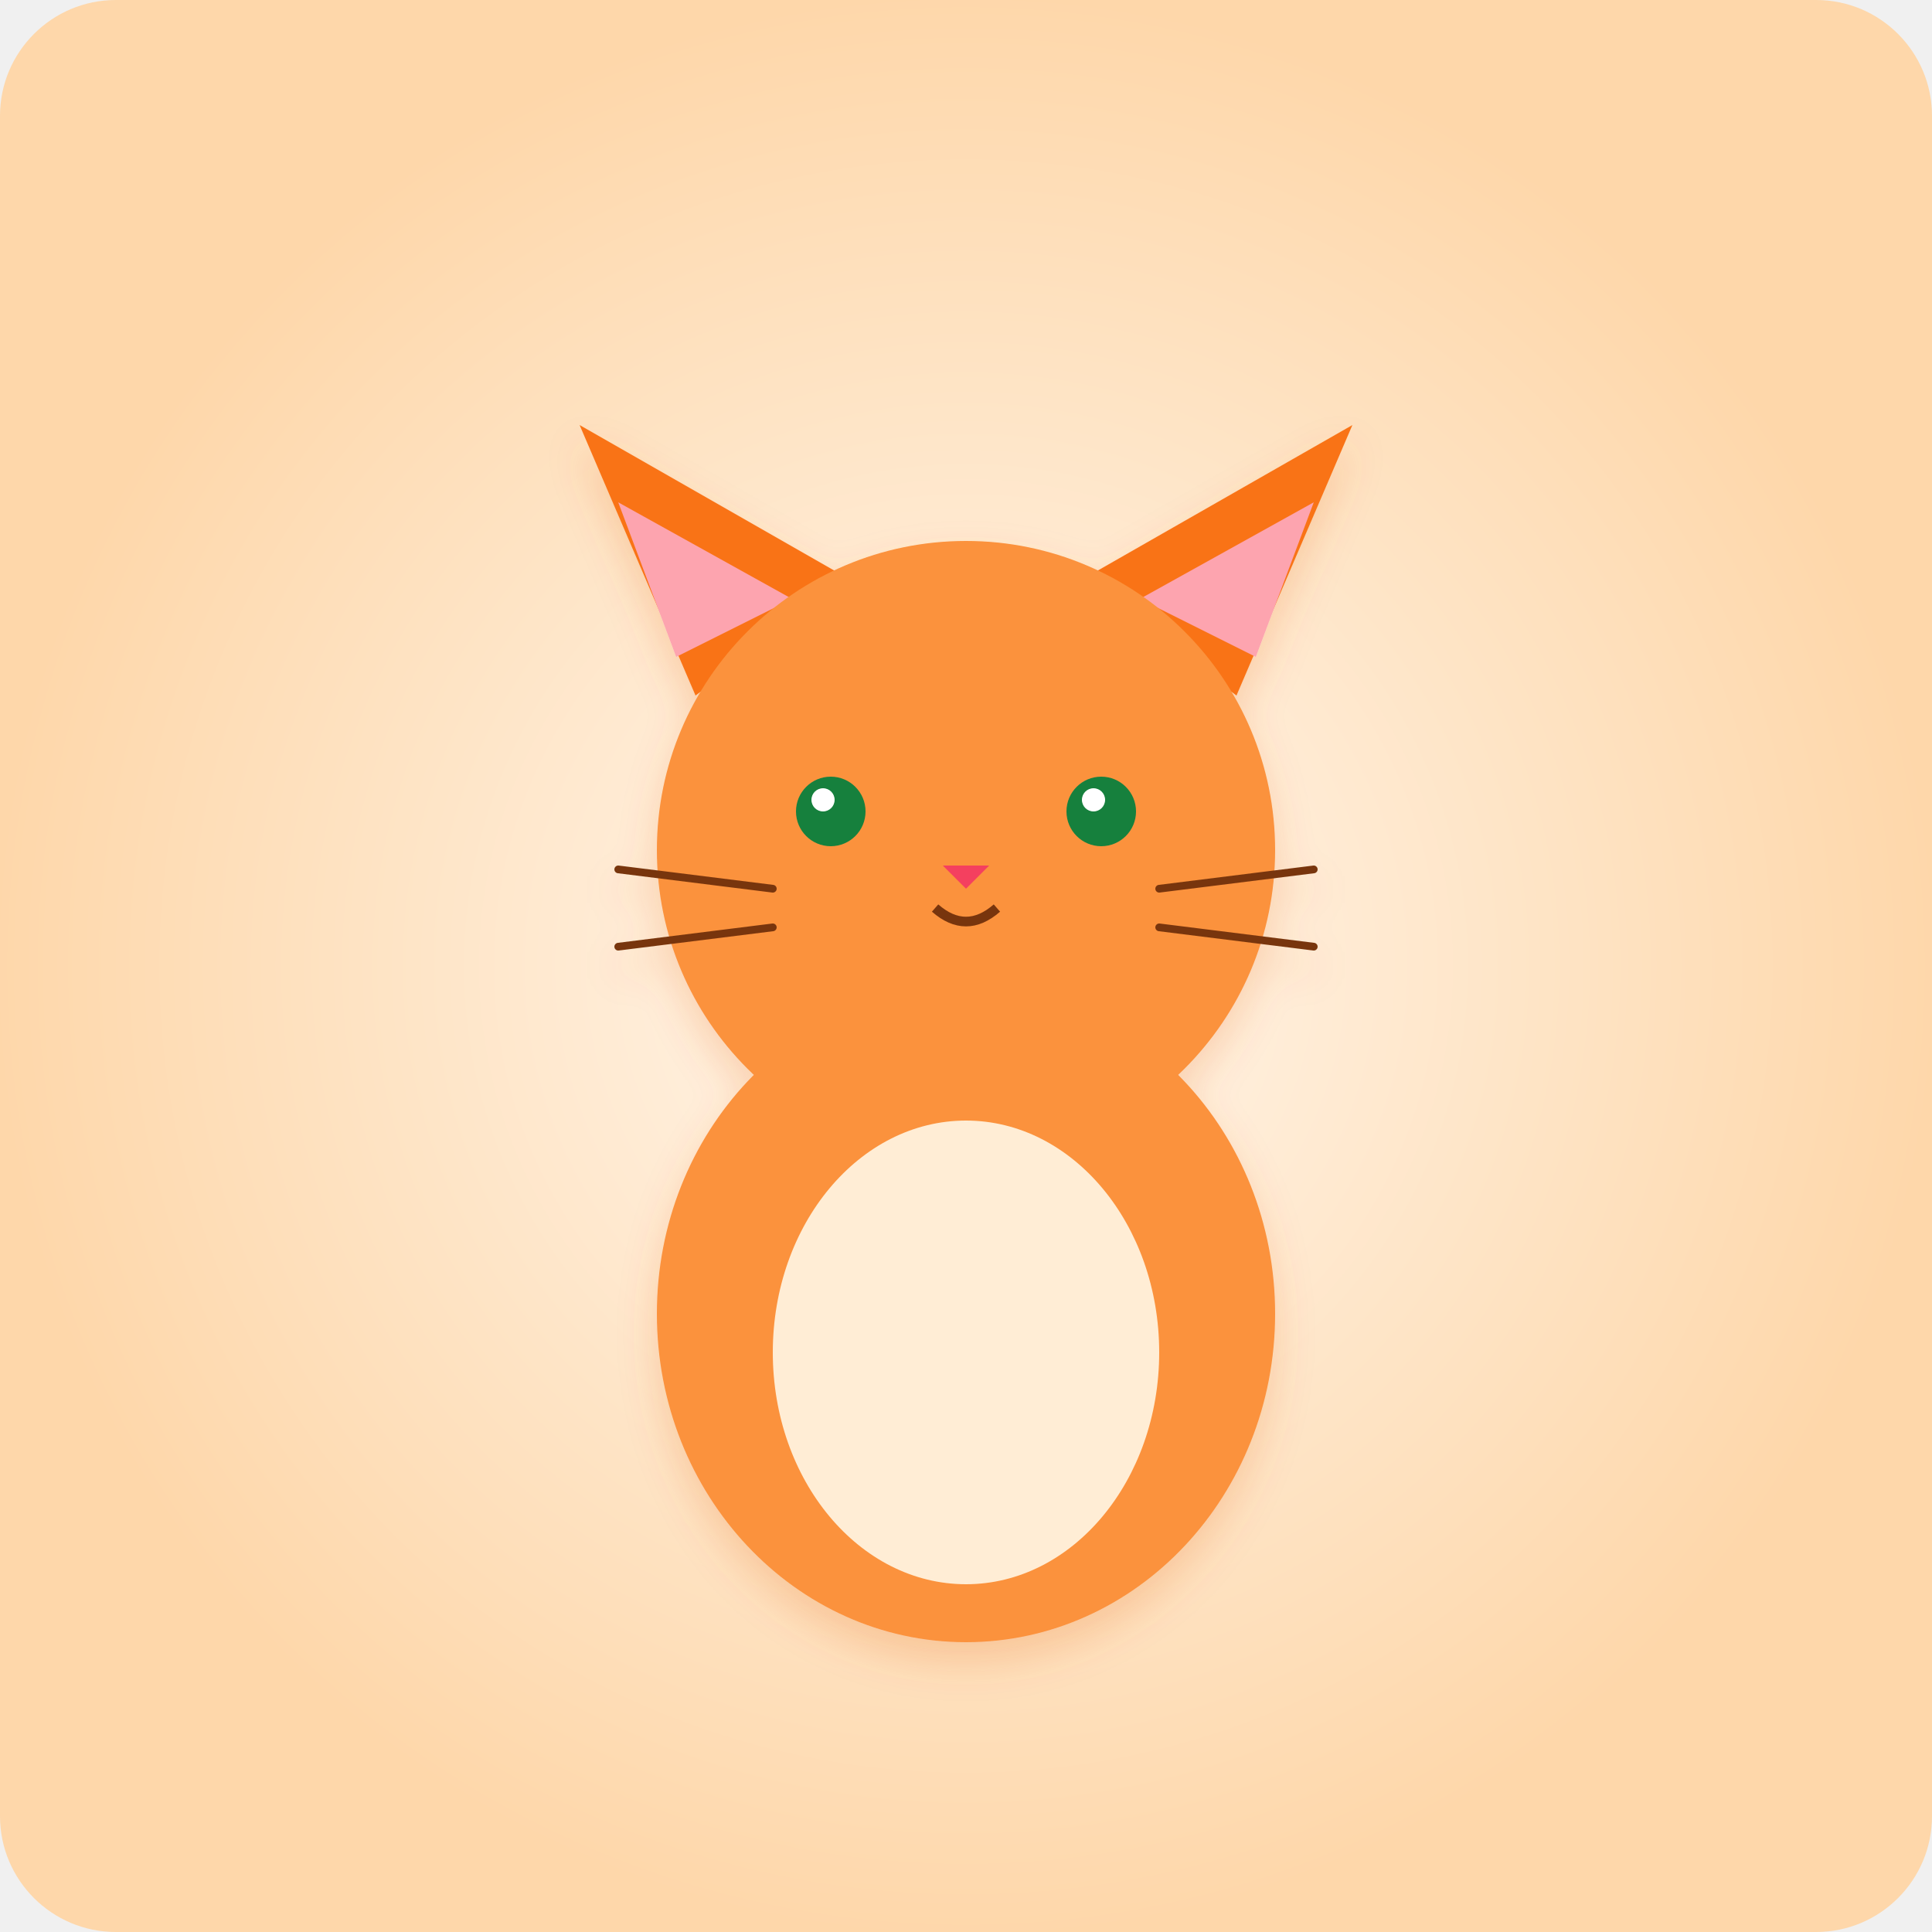
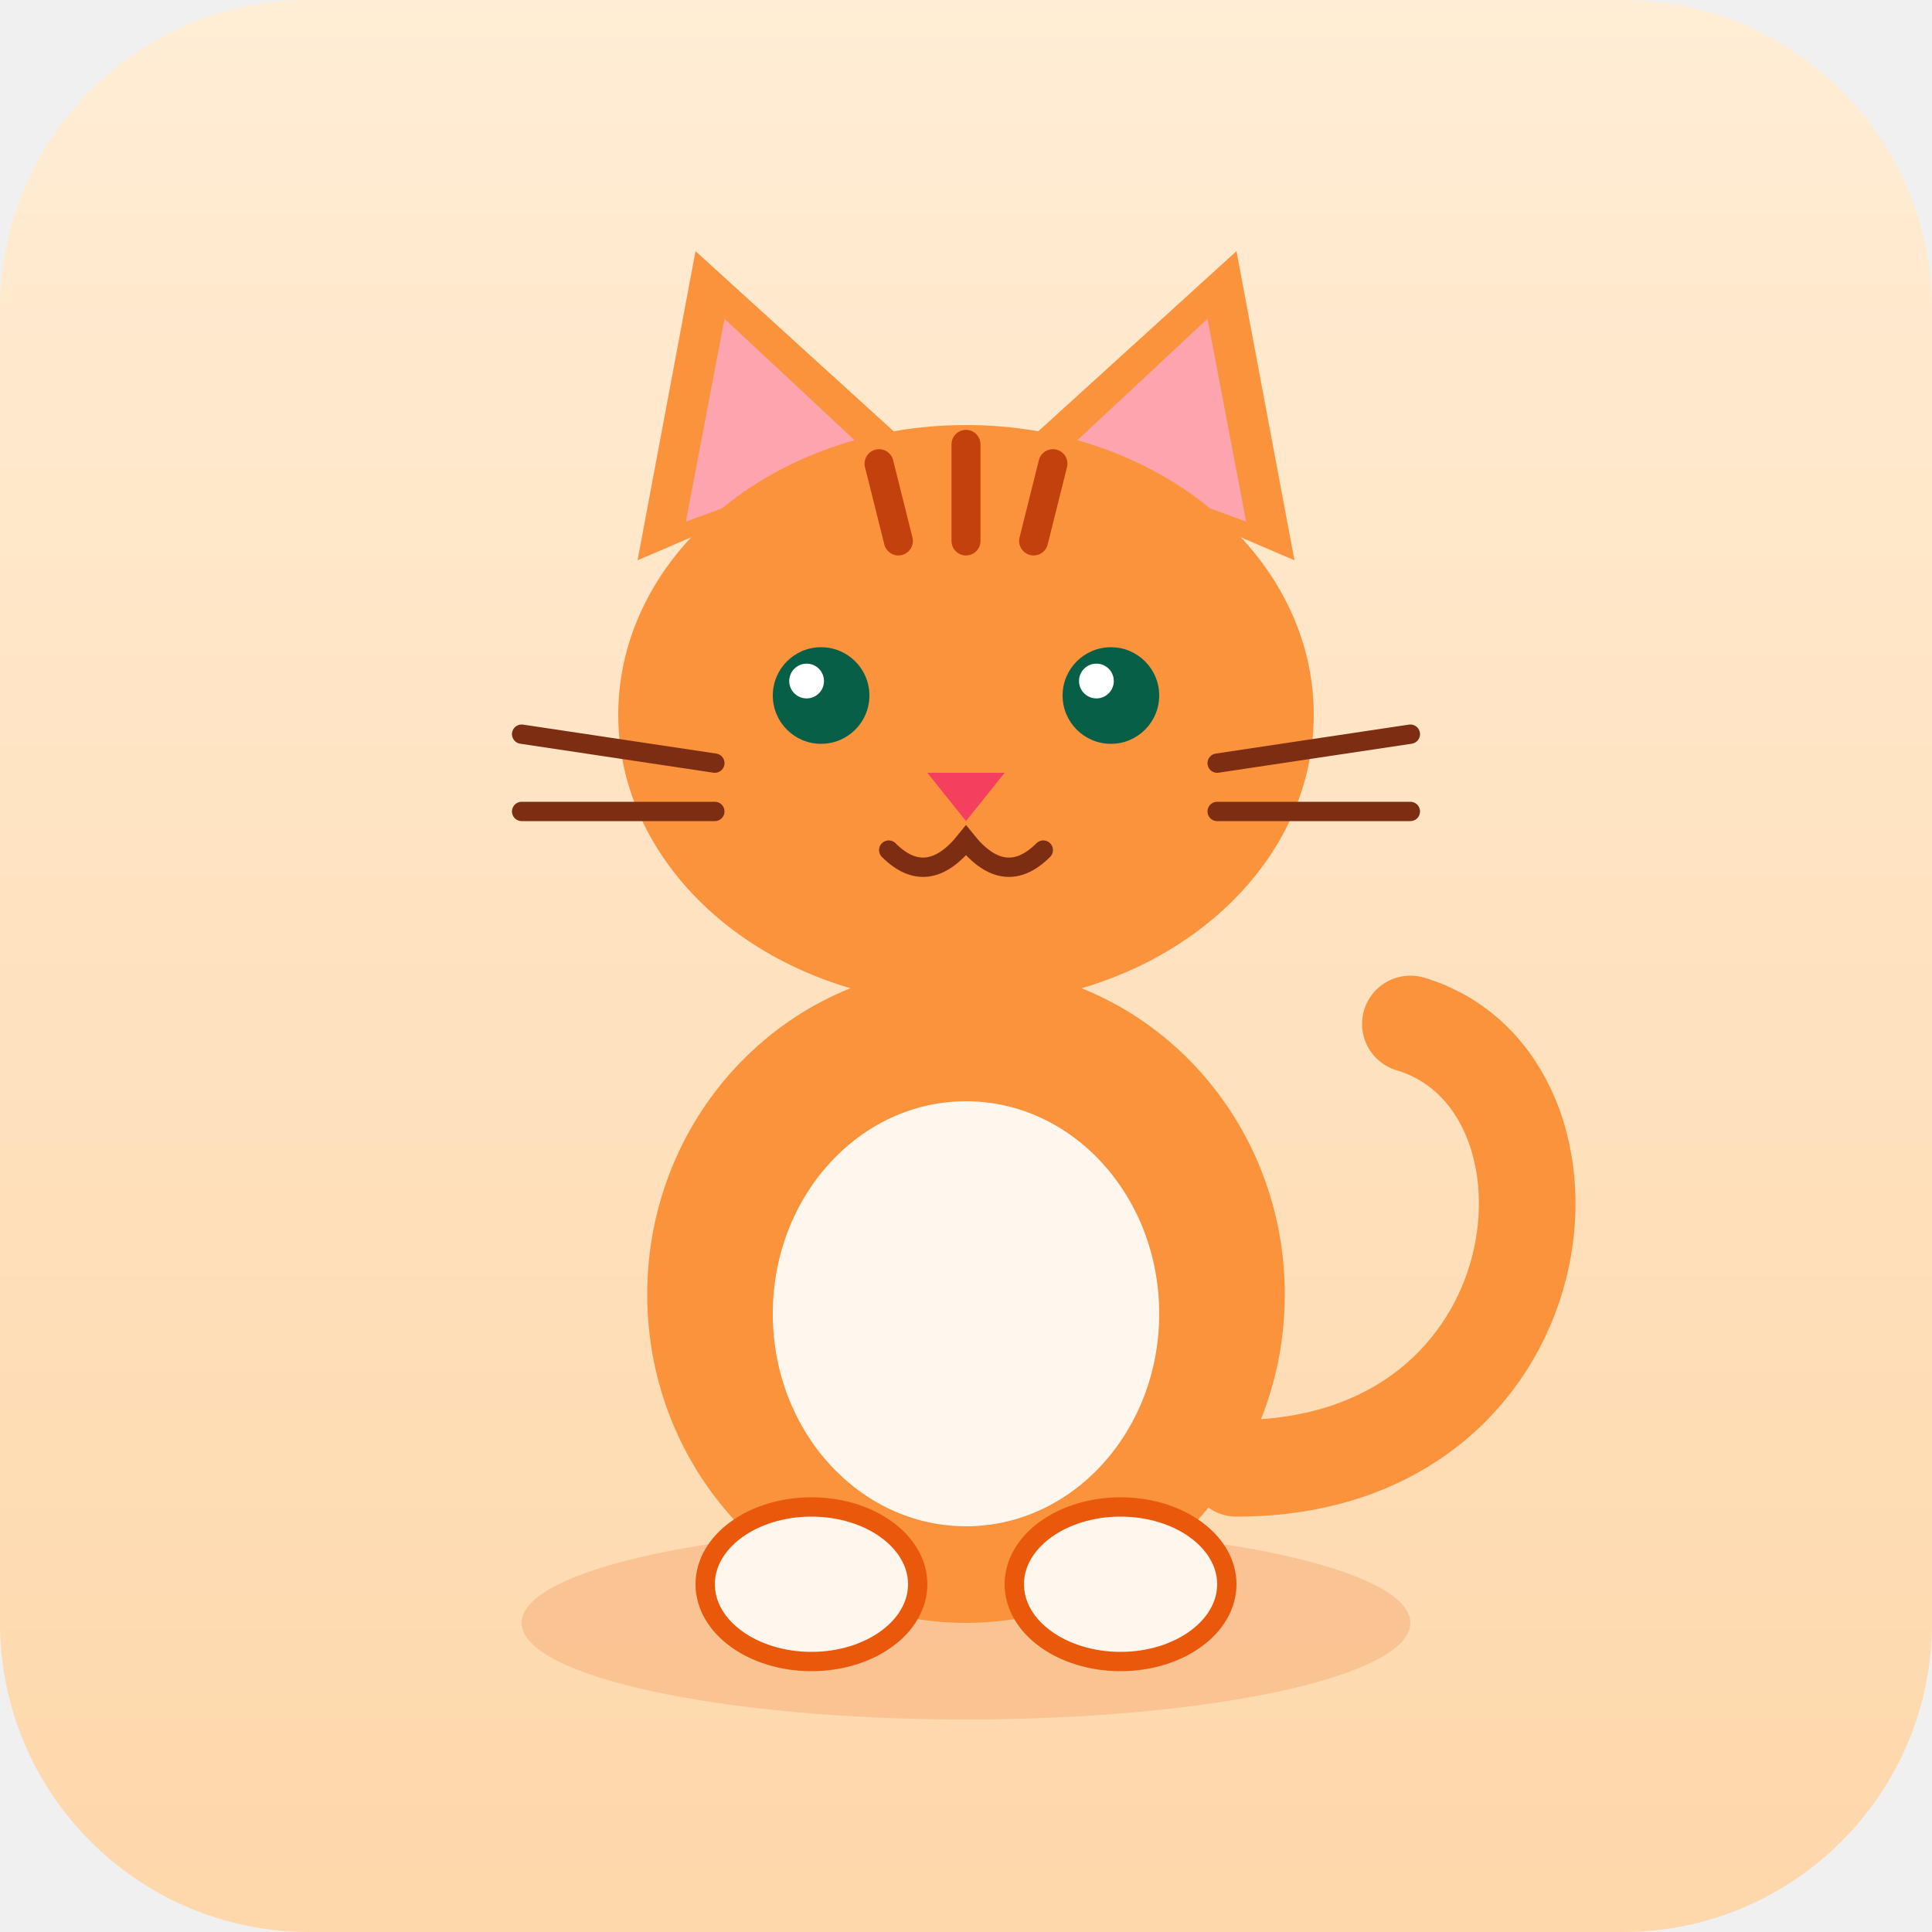
- <svg xmlns="http://www.w3.org/2000/svg" viewBox="0 0 500 500" width="100%" height="100%">
+ <svg xmlns="http://www.w3.org/2000/svg" viewBox="0 0 200 200">
  <defs>
-     <radialGradient id="bgCat" cx="50%" cy="50%" r="50%">
-       <stop offset="0%" stop-color="#fff7ed" />
+     <linearGradient id="bg" x1="0" y1="0" x2="0" y2="1">
+       <stop offset="0%" stop-color="#ffedd5" />
      <stop offset="100%" stop-color="#fed7aa" />
-     </radialGradient>
-     <filter id="shadowCat" x="-10%" y="-10%" width="120%" height="120%">
-       <feDropShadow dx="0" dy="5" stdDeviation="5" flood-color="#ea580c" flood-opacity="0.2" />
-     </filter>
+     </linearGradient>
  </defs>
-   <rect width="500" height="500" rx="30" fill="url(#bgCat)" />
-   <g filter="url(#shadowCat)">
-     <polygon points="180,180 150,110 220,150" fill="#f97316" />
-     <polygon points="175,170 160,130 205,155" fill="#fda4af" />
-     <polygon points="320,180 350,110 280,150" fill="#f97316" />
-     <polygon points="325,170 340,130 295,155" fill="#fda4af" />
-     <circle cx="250" cy="220" r="80" fill="#fb923c" />
-     <ellipse cx="250" cy="340" rx="80" ry="85" fill="#fb923c" />
-     <ellipse cx="250" cy="350" rx="50" ry="60" fill="#ffedd5" />
-     <circle cx="215" cy="210" r="9" fill="#15803d" />
-     <circle cx="285" cy="210" r="9" fill="#15803d" />
-     <circle cx="213" cy="207" r="3" fill="#ffffff" />
-     <circle cx="283" cy="207" r="3" fill="#ffffff" />
-     <polygon points="250,230 244,224 256,224" fill="#f43f5e" />
-     <path d="M 242 235 Q 250 242 258 235" stroke="#78350f" stroke-width="2.5" fill="none" />
-     <line x1="160" y1="225" x2="200" y2="230" stroke="#78350f" stroke-width="2" stroke-linecap="round" />
-     <line x1="160" y1="245" x2="200" y2="240" stroke="#78350f" stroke-width="2" stroke-linecap="round" />
-     <line x1="340" y1="225" x2="300" y2="230" stroke="#78350f" stroke-width="2" stroke-linecap="round" />
-     <line x1="340" y1="245" x2="300" y2="240" stroke="#78350f" stroke-width="2" stroke-linecap="round" />
-   </g>
+   <rect width="200" height="200" rx="32" fill="url(#bg)" />
+   <ellipse cx="100" cy="168" rx="46" ry="10" fill="#ea580c" opacity="0.18" />
+   <path d="M128 152 C162 152 166 112 146 106" fill="none" stroke="#fb923c" stroke-width="10" stroke-linecap="round" />
+   <ellipse cx="100" cy="134" rx="33" ry="34" fill="#fb923c" />
+   <ellipse cx="100" cy="136" rx="20" ry="22" fill="#fff7ed" />
+   <ellipse cx="84" cy="164" rx="11" ry="8" fill="#fff7ed" stroke="#ea580c" stroke-width="2" />
+   <ellipse cx="116" cy="164" rx="11" ry="8" fill="#fff7ed" stroke="#ea580c" stroke-width="2" />
+   <polygon points="66,58 72,26 94,46" fill="#fb923c" />
+   <polygon points="71,54 75,33 90,47" fill="#fda4af" />
+   <polygon points="134,58 128,26 106,46" fill="#fb923c" />
+   <polygon points="129,54 125,33 110,47" fill="#fda4af" />
+   <ellipse cx="100" cy="74" rx="36" ry="30" fill="#fb923c" />
+   <path d="M100 46 L100 56 M91 48 L93 56 M109 48 L107 56" stroke="#c2410c" stroke-width="3" stroke-linecap="round" />
+   <circle cx="85" cy="72" r="5" fill="#065f46" />
+   <circle cx="83.5" cy="70.5" r="1.8" fill="#ffffff" />
+   <circle cx="115" cy="72" r="5" fill="#065f46" />
+   <circle cx="113.5" cy="70.5" r="1.8" fill="#ffffff" />
+   <polygon points="96,80 104,80 100,85" fill="#f43f5e" />
+   <path d="M92 88 Q96 92 100 87 Q104 92 108 88" fill="none" stroke="#7c2d12" stroke-width="2" stroke-linecap="round" />
+   <path d="M54 76 L74 79 M54 84 L74 84 M146 76 L126 79 M146 84 L126 84" stroke="#7c2d12" stroke-width="2" stroke-linecap="round" />
</svg>
